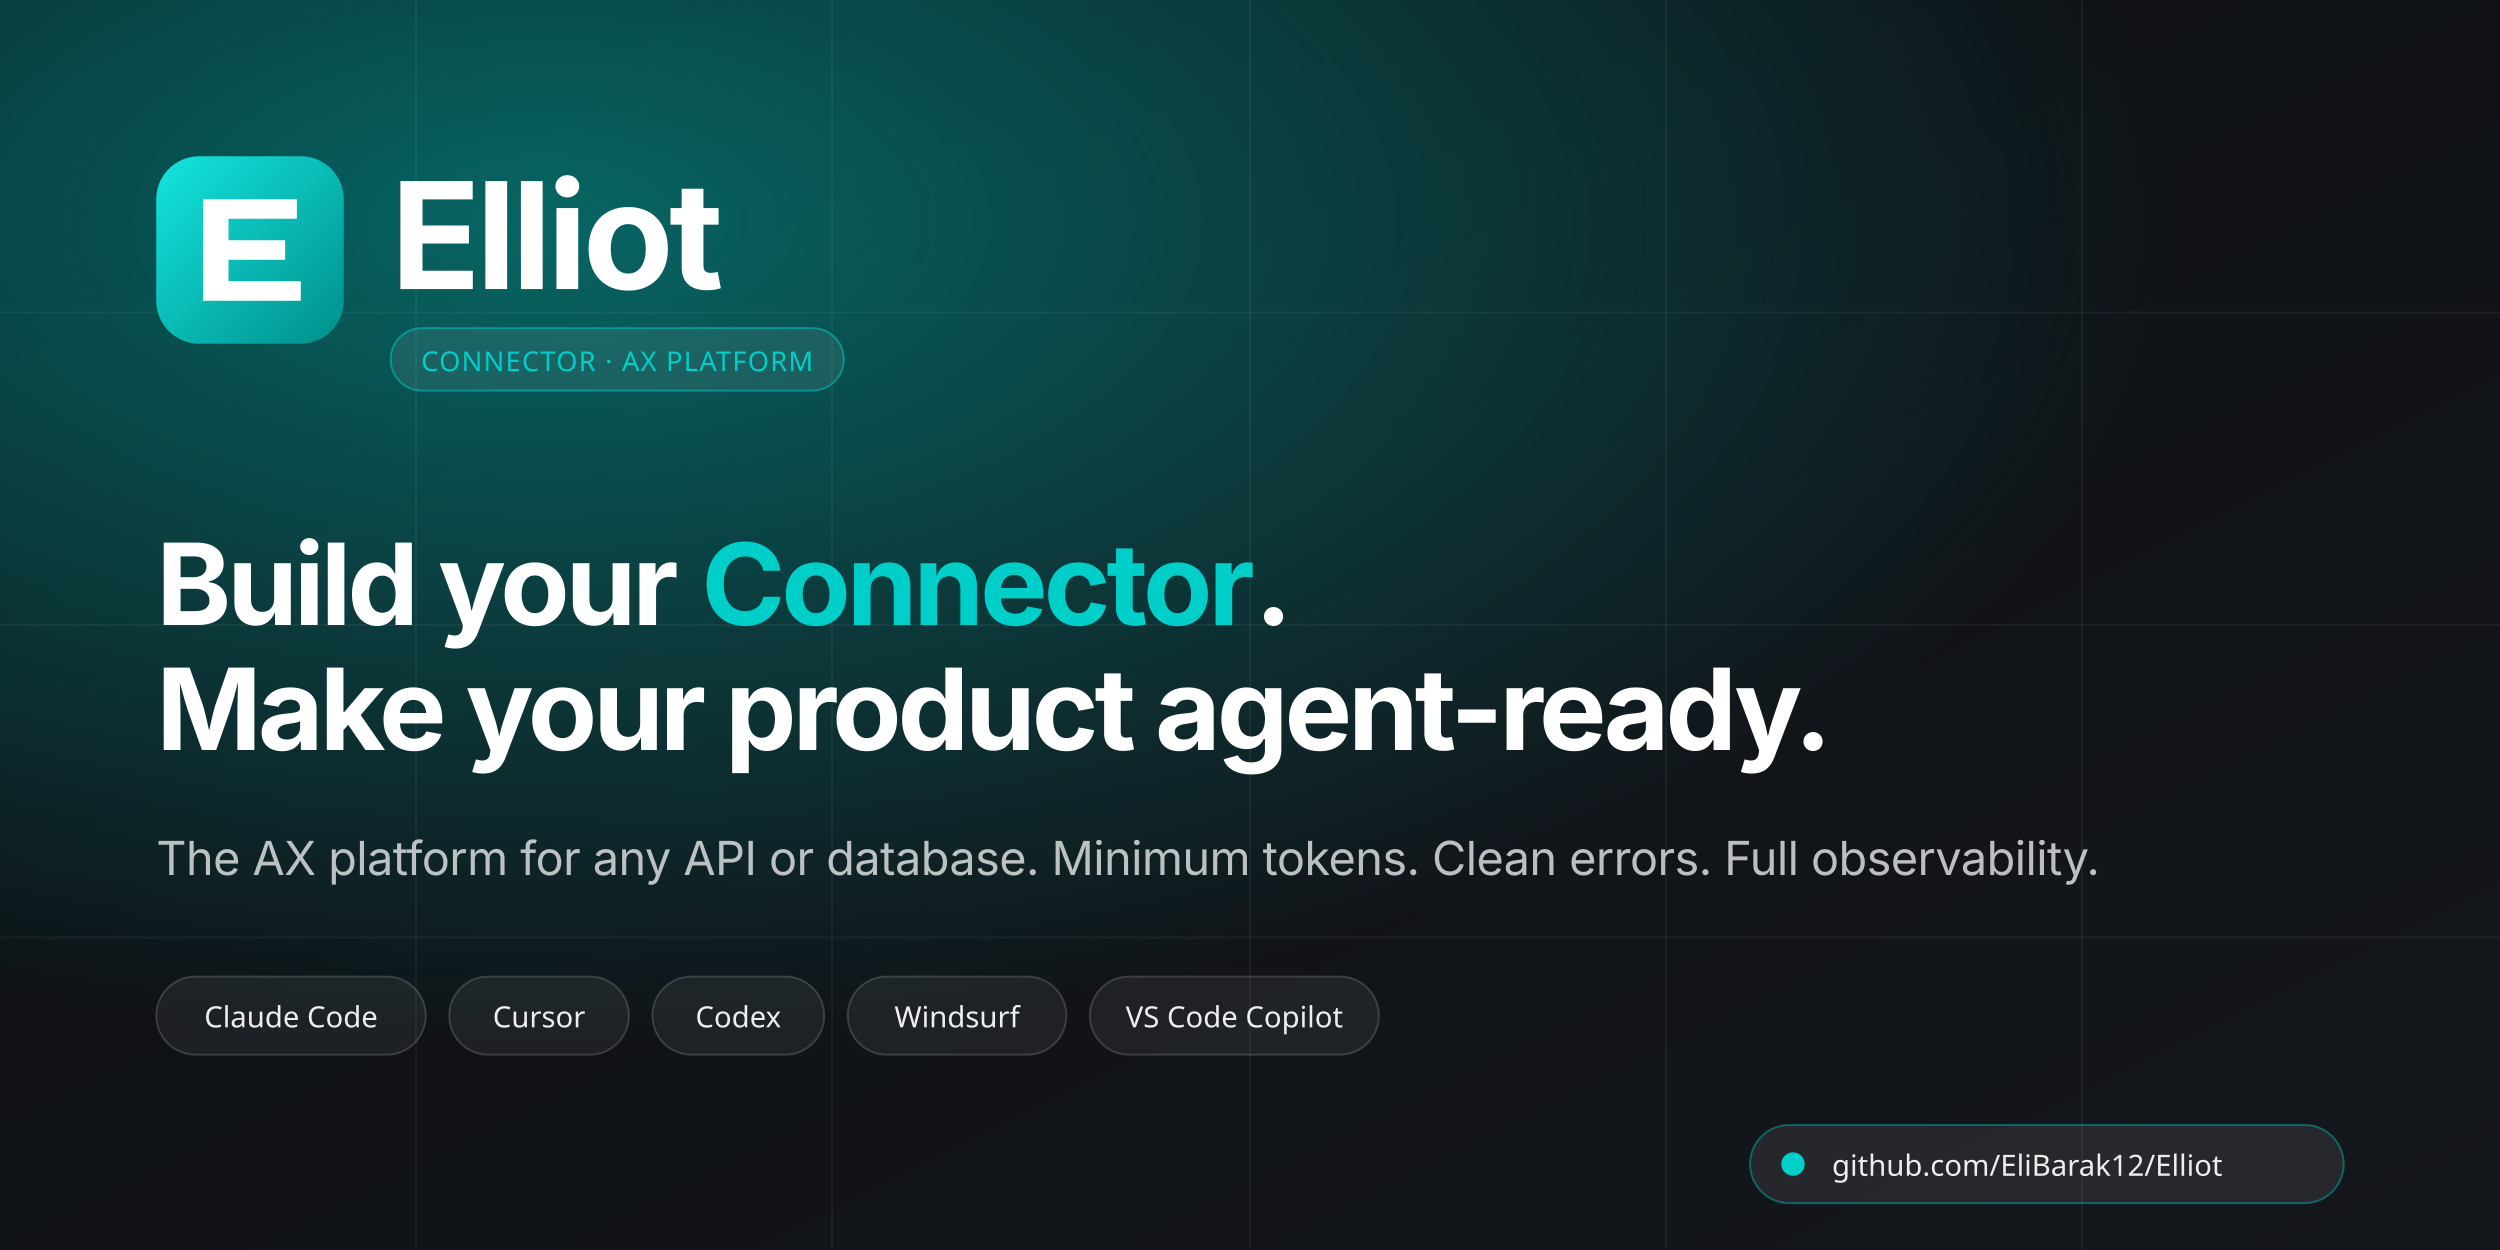
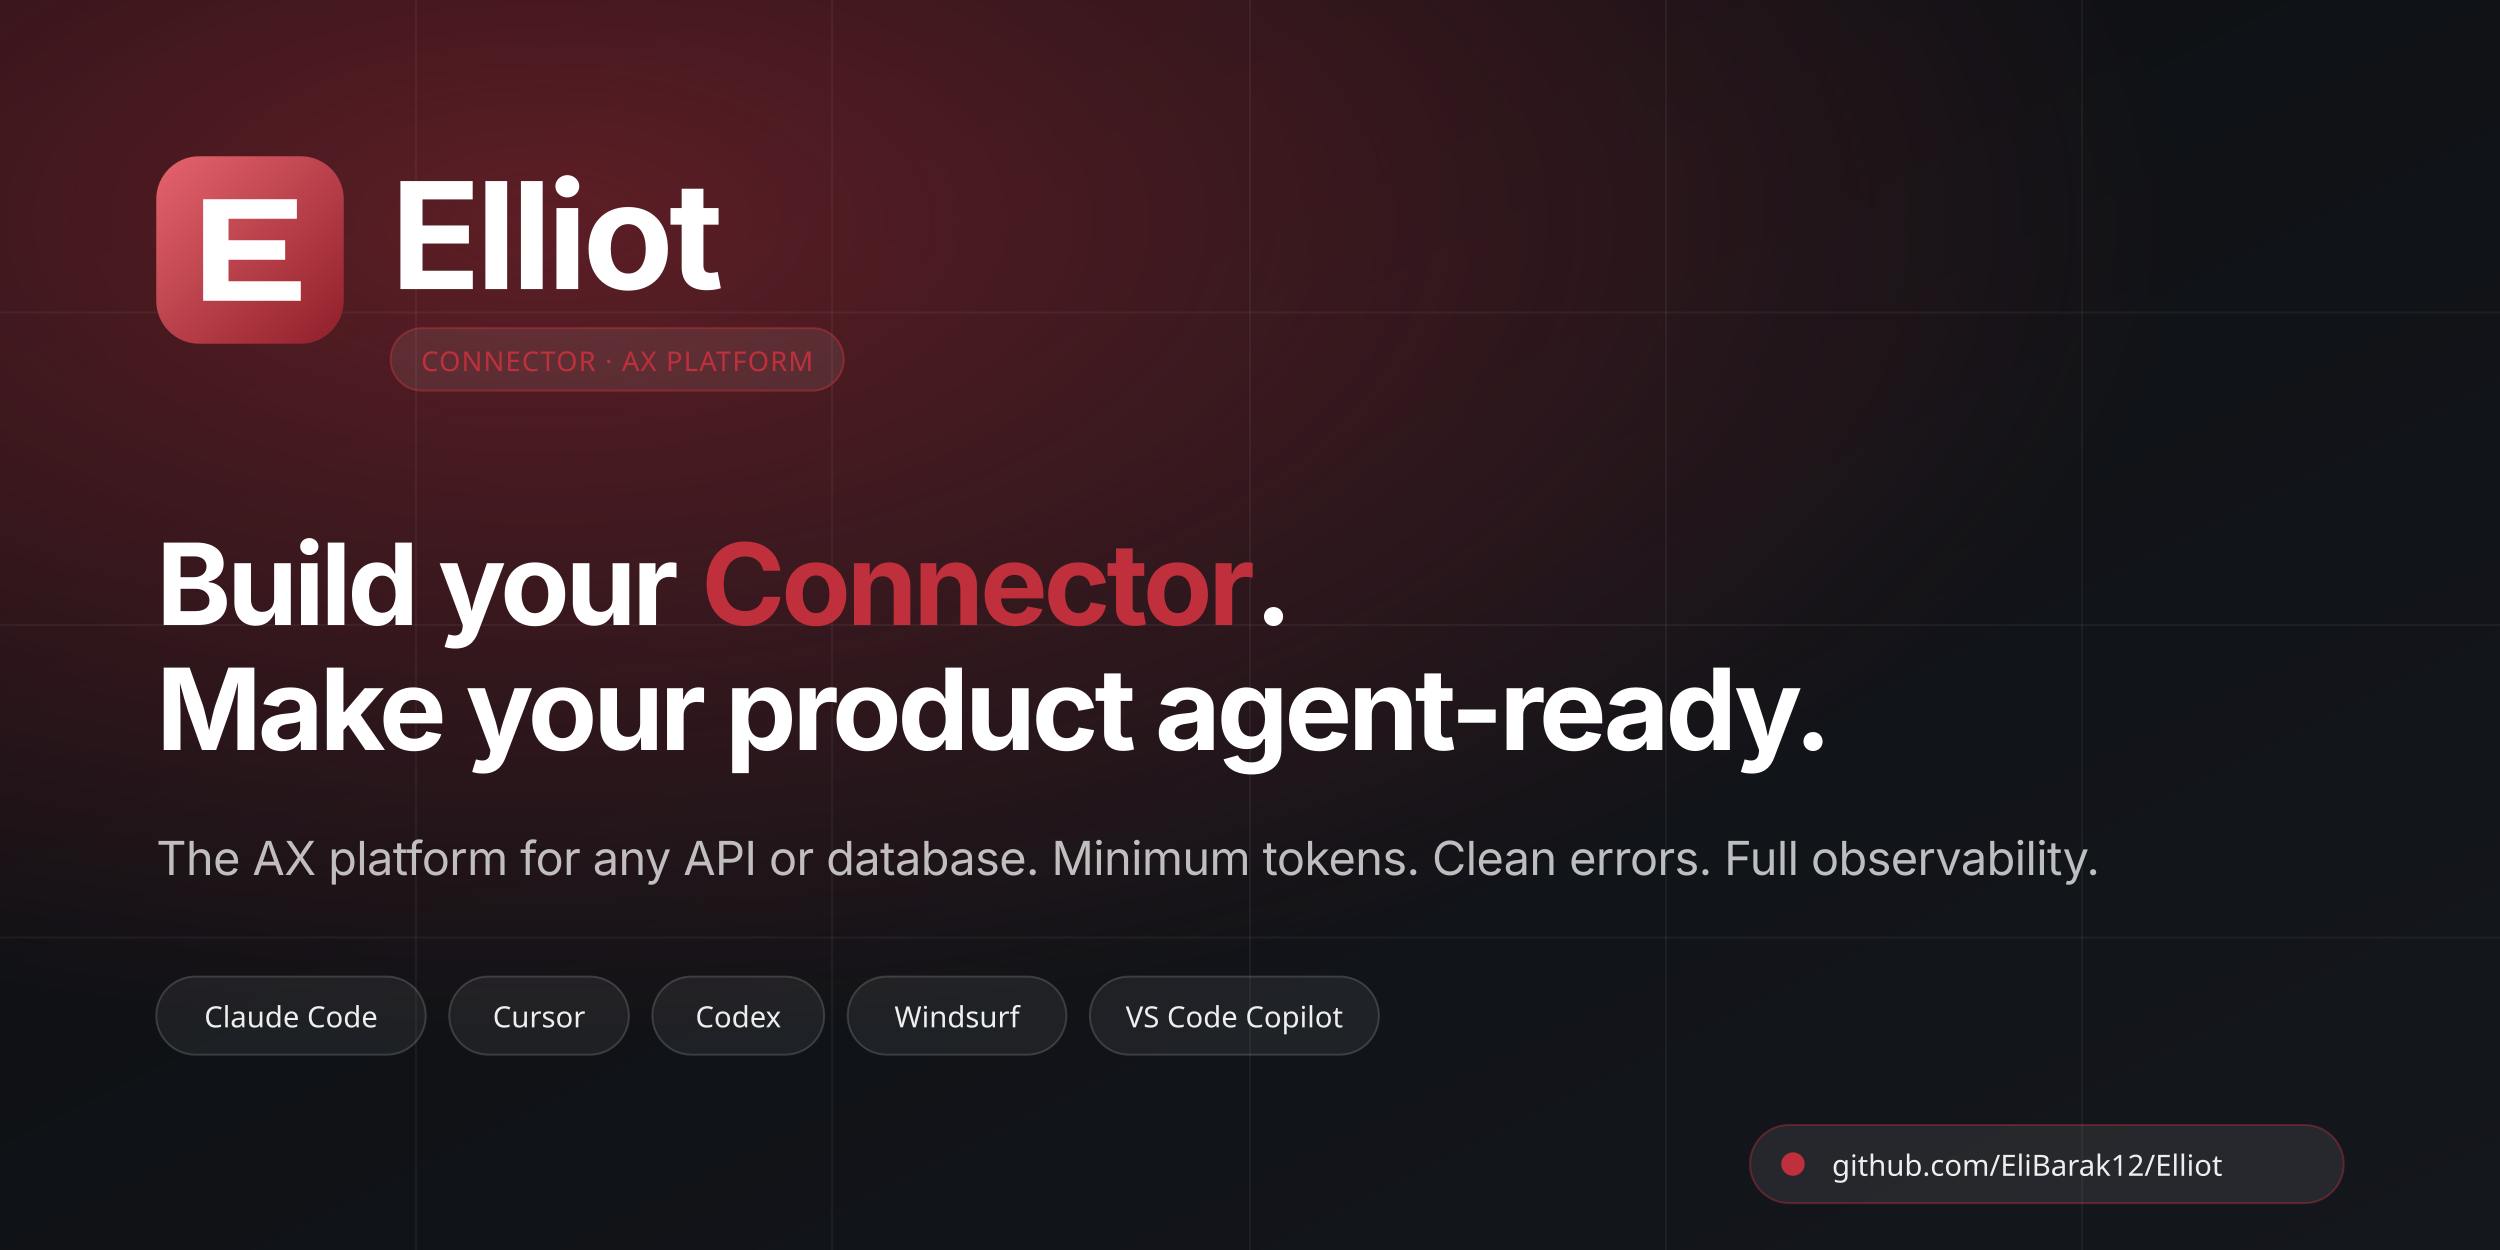
<svg xmlns="http://www.w3.org/2000/svg" viewBox="0 0 1280 640" role="img" aria-label="Elliot — the AX platform. Build your connector, make your product agent-ready.">
  <defs>
    <linearGradient id="bg" x1="0" y1="0" x2="1" y2="1">
      <stop offset="0%" stop-color="#0b0d10" />
      <stop offset="100%" stop-color="#14171c" />
    </linearGradient>
    <linearGradient id="brand" x1="0" y1="0" x2="1" y2="1">
-       <stop offset="0%" stop-color="#14e5df" />
-       <stop offset="100%" stop-color="#008f8b" />
+       <stop offset="0%" stop-color="#e5646e" />
+       <stop offset="100%" stop-color="#8f1f29" />
    </linearGradient>
    <radialGradient id="halo" cx="22%" cy="18%" r="65%">
-       <stop offset="0%" stop-color="#00cec8" stop-opacity="0.45" />
-       <stop offset="100%" stop-color="#00cec8" stop-opacity="0" />
+       <stop offset="0%" stop-color="#c0303c" stop-opacity="0.45" />
+       <stop offset="100%" stop-color="#c0303c" stop-opacity="0" />
    </radialGradient>
  </defs>
  <rect width="1280" height="640" fill="url(#bg)" />
  <rect width="1280" height="640" fill="url(#halo)" />
  <g stroke="#ffffff" stroke-opacity="0.05" stroke-width="1">
    <path d="M0 160 H1280 M0 320 H1280 M0 480 H1280" />
    <path d="M213 0 V640 M426 0 V640 M640 0 V640 M853 0 V640 M1066 0 V640" />
  </g>
  <g transform="translate(80,80)">
    <rect x="0" y="0" width="96" height="96" rx="22" fill="url(#brand)" />
    <path d="M24 22h48v10H37v11h29v10H37v11h37v10H24z" fill="#ffffff" />
  </g>
  <text x="200" y="148" font-family="-apple-system,BlinkMacSystemFont,'SF Pro Display',Inter,sans-serif" font-size="76" font-weight="700" fill="#ffffff" letter-spacing="-2.4">Elliot</text>
  <g transform="translate(200,168)">
-     <rect x="0" y="0" width="232" height="32" rx="16" fill="#ffffff" fill-opacity="0.08" stroke="#00cec8" stroke-opacity="0.5" />
-     <text x="116" y="22" text-anchor="middle" font-family="ui-monospace,SF Mono,Menlo" font-size="14" fill="#00cec8" letter-spacing="0.6">
+     <rect x="0" y="0" width="232" height="32" rx="16" fill="#ffffff" fill-opacity="0.08" stroke="#c0303c" stroke-opacity="0.5" />
+     <text x="116" y="22" text-anchor="middle" font-family="ui-monospace,SF Mono,Menlo" font-size="14" fill="#c0303c" letter-spacing="0.6">
      CONNECTOR · AX PLATFORM
    </text>
  </g>
-   <text x="80" y="320" font-family="-apple-system,BlinkMacSystemFont,'SF Pro Display',Inter,sans-serif" font-size="58" font-weight="700" fill="#ffffff" letter-spacing="-2">Build your <tspan fill="#00cec8">Connector</tspan>.</text>
+   <text x="80" y="320" font-family="-apple-system,BlinkMacSystemFont,'SF Pro Display',Inter,sans-serif" font-size="58" font-weight="700" fill="#ffffff" letter-spacing="-2">Build your <tspan fill="#c0303c">Connector</tspan>.</text>
  <text x="80" y="384" font-family="-apple-system,BlinkMacSystemFont,'SF Pro Display',Inter,sans-serif" font-size="58" font-weight="700" fill="#ffffff" letter-spacing="-2">Make your product agent-ready.</text>
  <text x="80" y="448" font-family="-apple-system,BlinkMacSystemFont,'SF Pro Display',Inter,sans-serif" font-size="24" font-weight="400" fill="#ffffff" fill-opacity="0.72" letter-spacing="-0.3">
    The AX platform for any API or database. Minimum tokens. Clean errors. Full observability.
  </text>
  <g transform="translate(80,500)" font-family="ui-monospace,SF Mono,Menlo" font-size="15">
    <g>
      <rect x="0" y="0" width="138" height="40" rx="20" fill="#ffffff" fill-opacity="0.06" stroke="#ffffff" stroke-opacity="0.16" />
      <text x="69" y="26" text-anchor="middle" fill="#ffffff" fill-opacity="0.92">Claude Code</text>
    </g>
    <g transform="translate(150,0)">
      <rect x="0" y="0" width="92" height="40" rx="20" fill="#ffffff" fill-opacity="0.06" stroke="#ffffff" stroke-opacity="0.16" />
      <text x="46" y="26" text-anchor="middle" fill="#ffffff" fill-opacity="0.92">Cursor</text>
    </g>
    <g transform="translate(254,0)">
      <rect x="0" y="0" width="88" height="40" rx="20" fill="#ffffff" fill-opacity="0.06" stroke="#ffffff" stroke-opacity="0.16" />
      <text x="44" y="26" text-anchor="middle" fill="#ffffff" fill-opacity="0.92">Codex</text>
    </g>
    <g transform="translate(354,0)">
      <rect x="0" y="0" width="112" height="40" rx="20" fill="#ffffff" fill-opacity="0.06" stroke="#ffffff" stroke-opacity="0.16" />
      <text x="56" y="26" text-anchor="middle" fill="#ffffff" fill-opacity="0.92">Windsurf</text>
    </g>
    <g transform="translate(478,0)">
      <rect x="0" y="0" width="148" height="40" rx="20" fill="#ffffff" fill-opacity="0.06" stroke="#ffffff" stroke-opacity="0.16" />
      <text x="74" y="26" text-anchor="middle" fill="#ffffff" fill-opacity="0.92">VS Code Copilot</text>
    </g>
  </g>
  <g transform="translate(896,576)">
-     <rect x="0" y="0" width="304" height="40" rx="20" fill="#ffffff" fill-opacity="0.08" stroke="#00cec8" stroke-opacity="0.4" />
-     <circle cx="22" cy="20" r="6" fill="#00cec8" />
+     <rect x="0" y="0" width="304" height="40" rx="20" fill="#ffffff" fill-opacity="0.08" stroke="#c0303c" stroke-opacity="0.4" />
+     <circle cx="22" cy="20" r="6" fill="#c0303c" />
    <text x="42" y="26" font-family="ui-monospace,SF Mono,Menlo" font-size="15" fill="#ffffff" fill-opacity="0.92">
      github.com/EliBarak12/Elliot
    </text>
  </g>
</svg>
